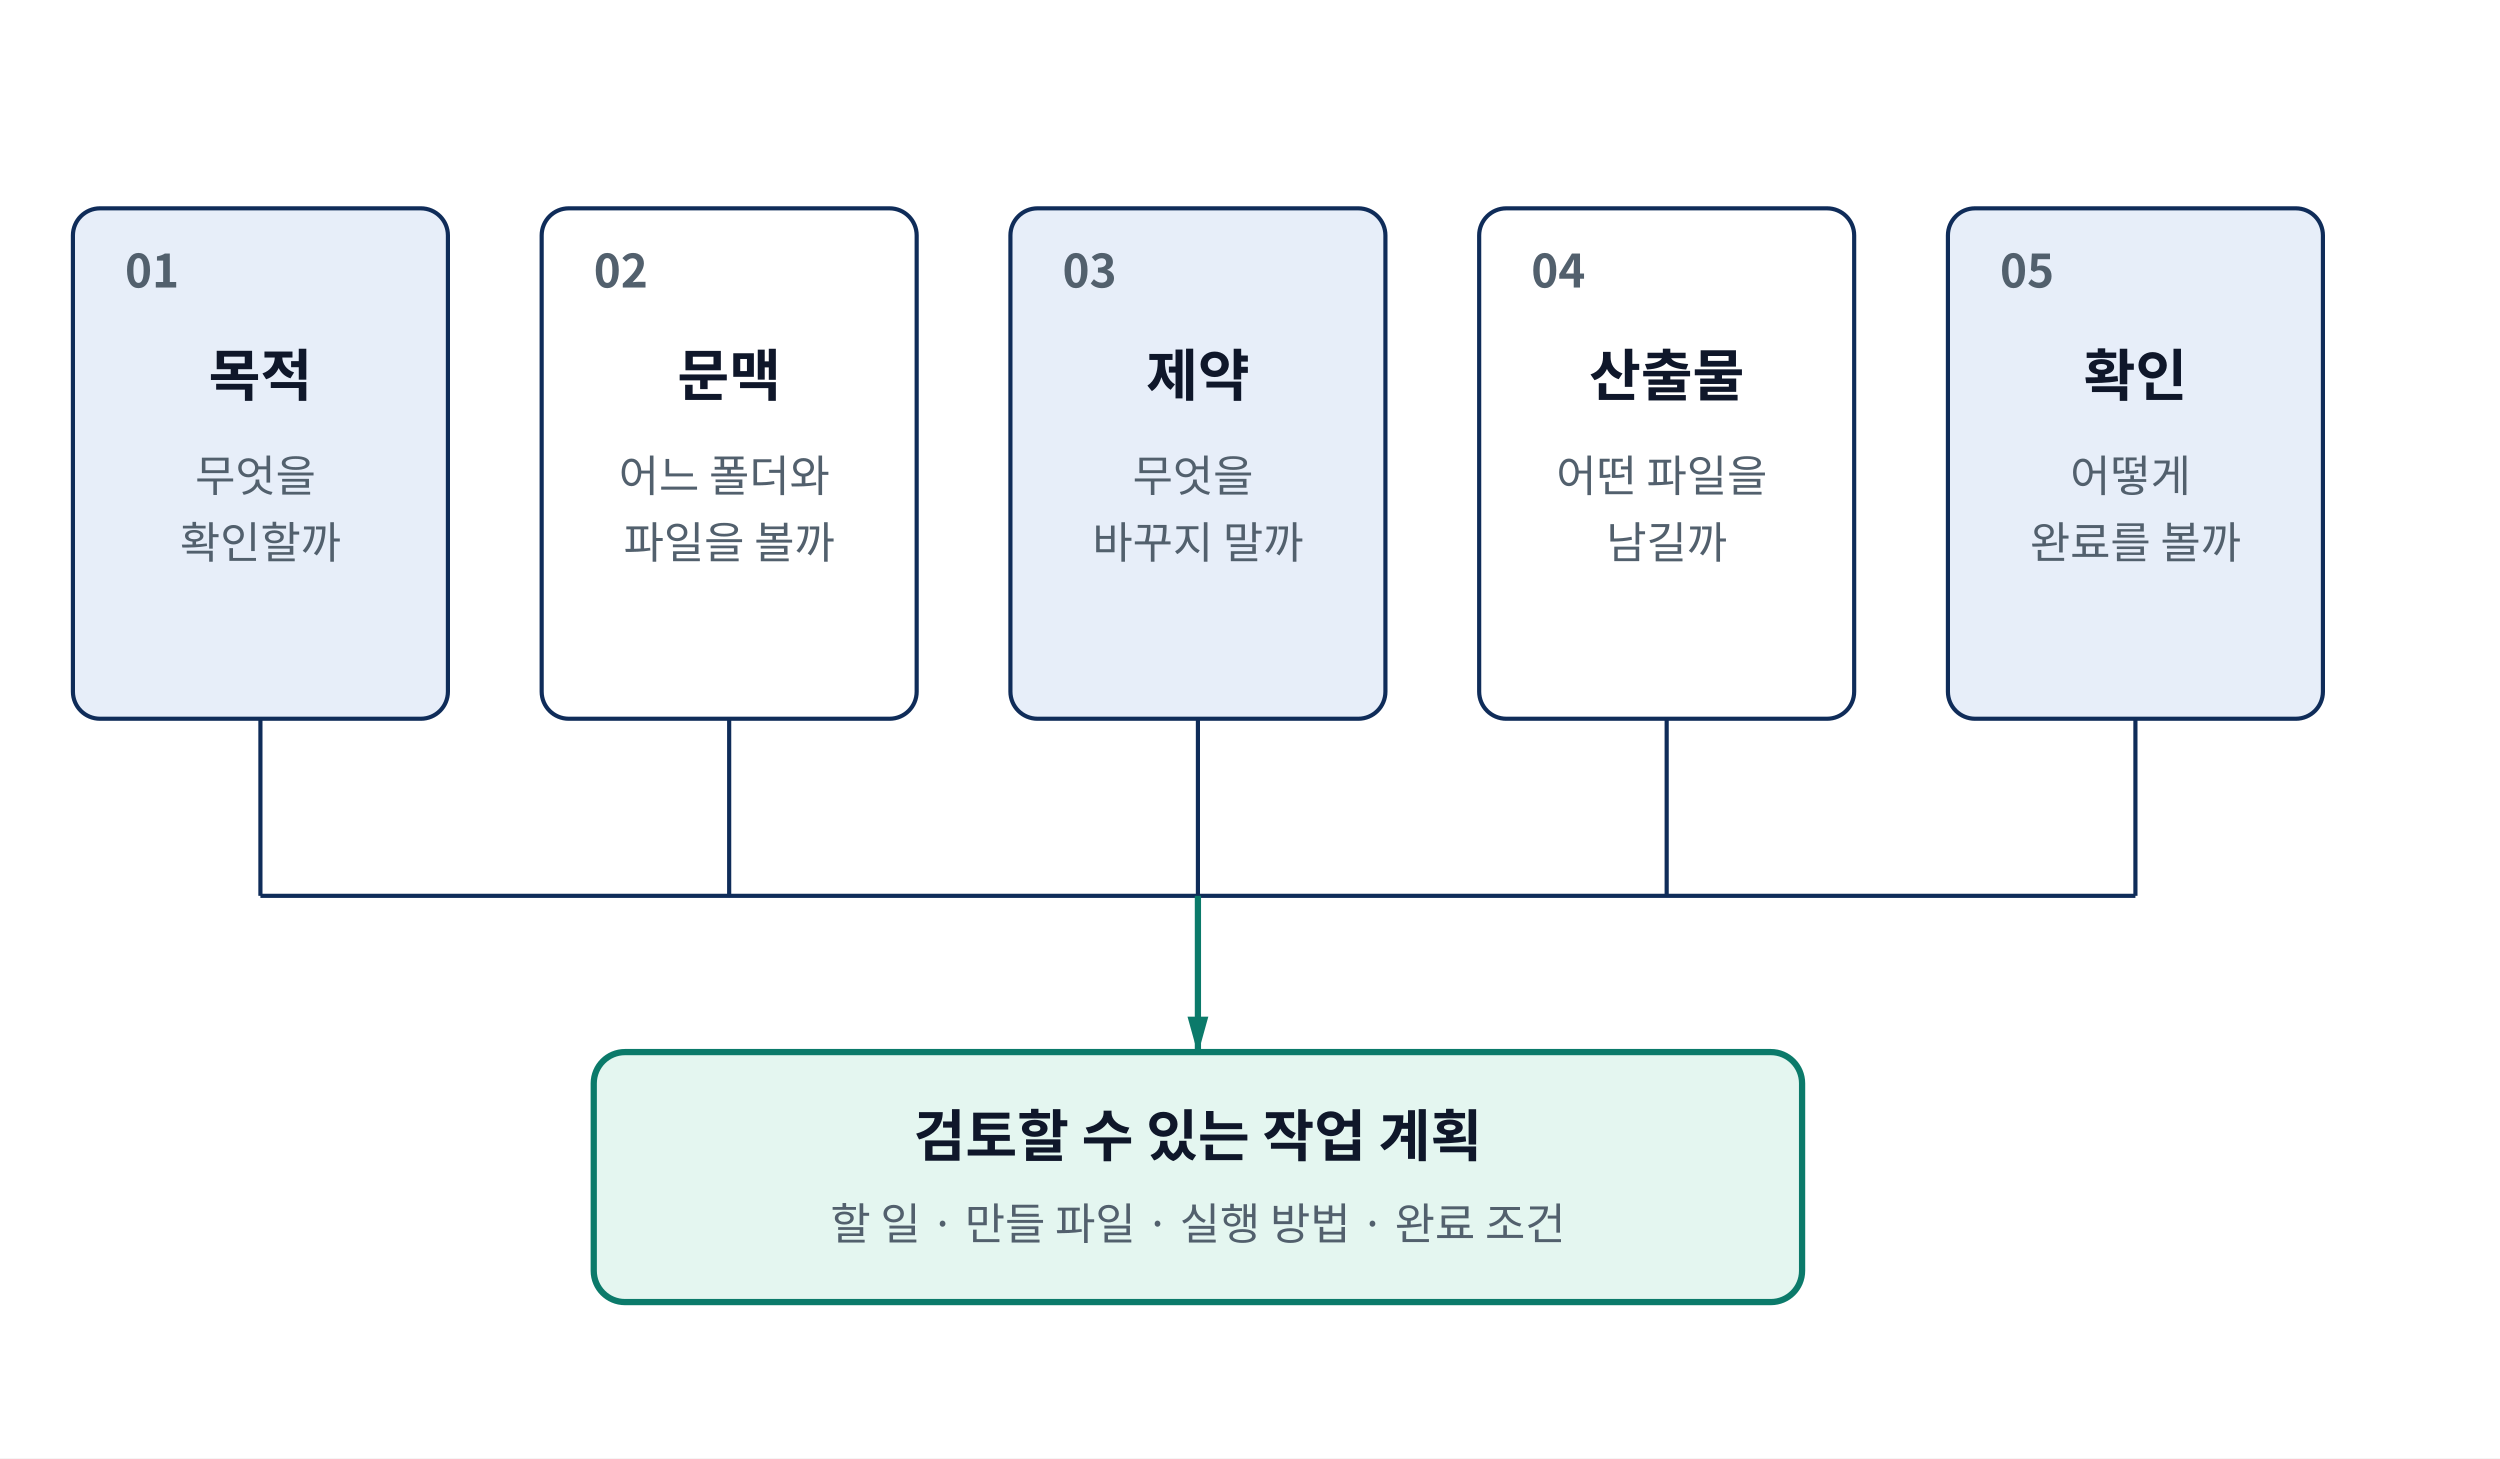
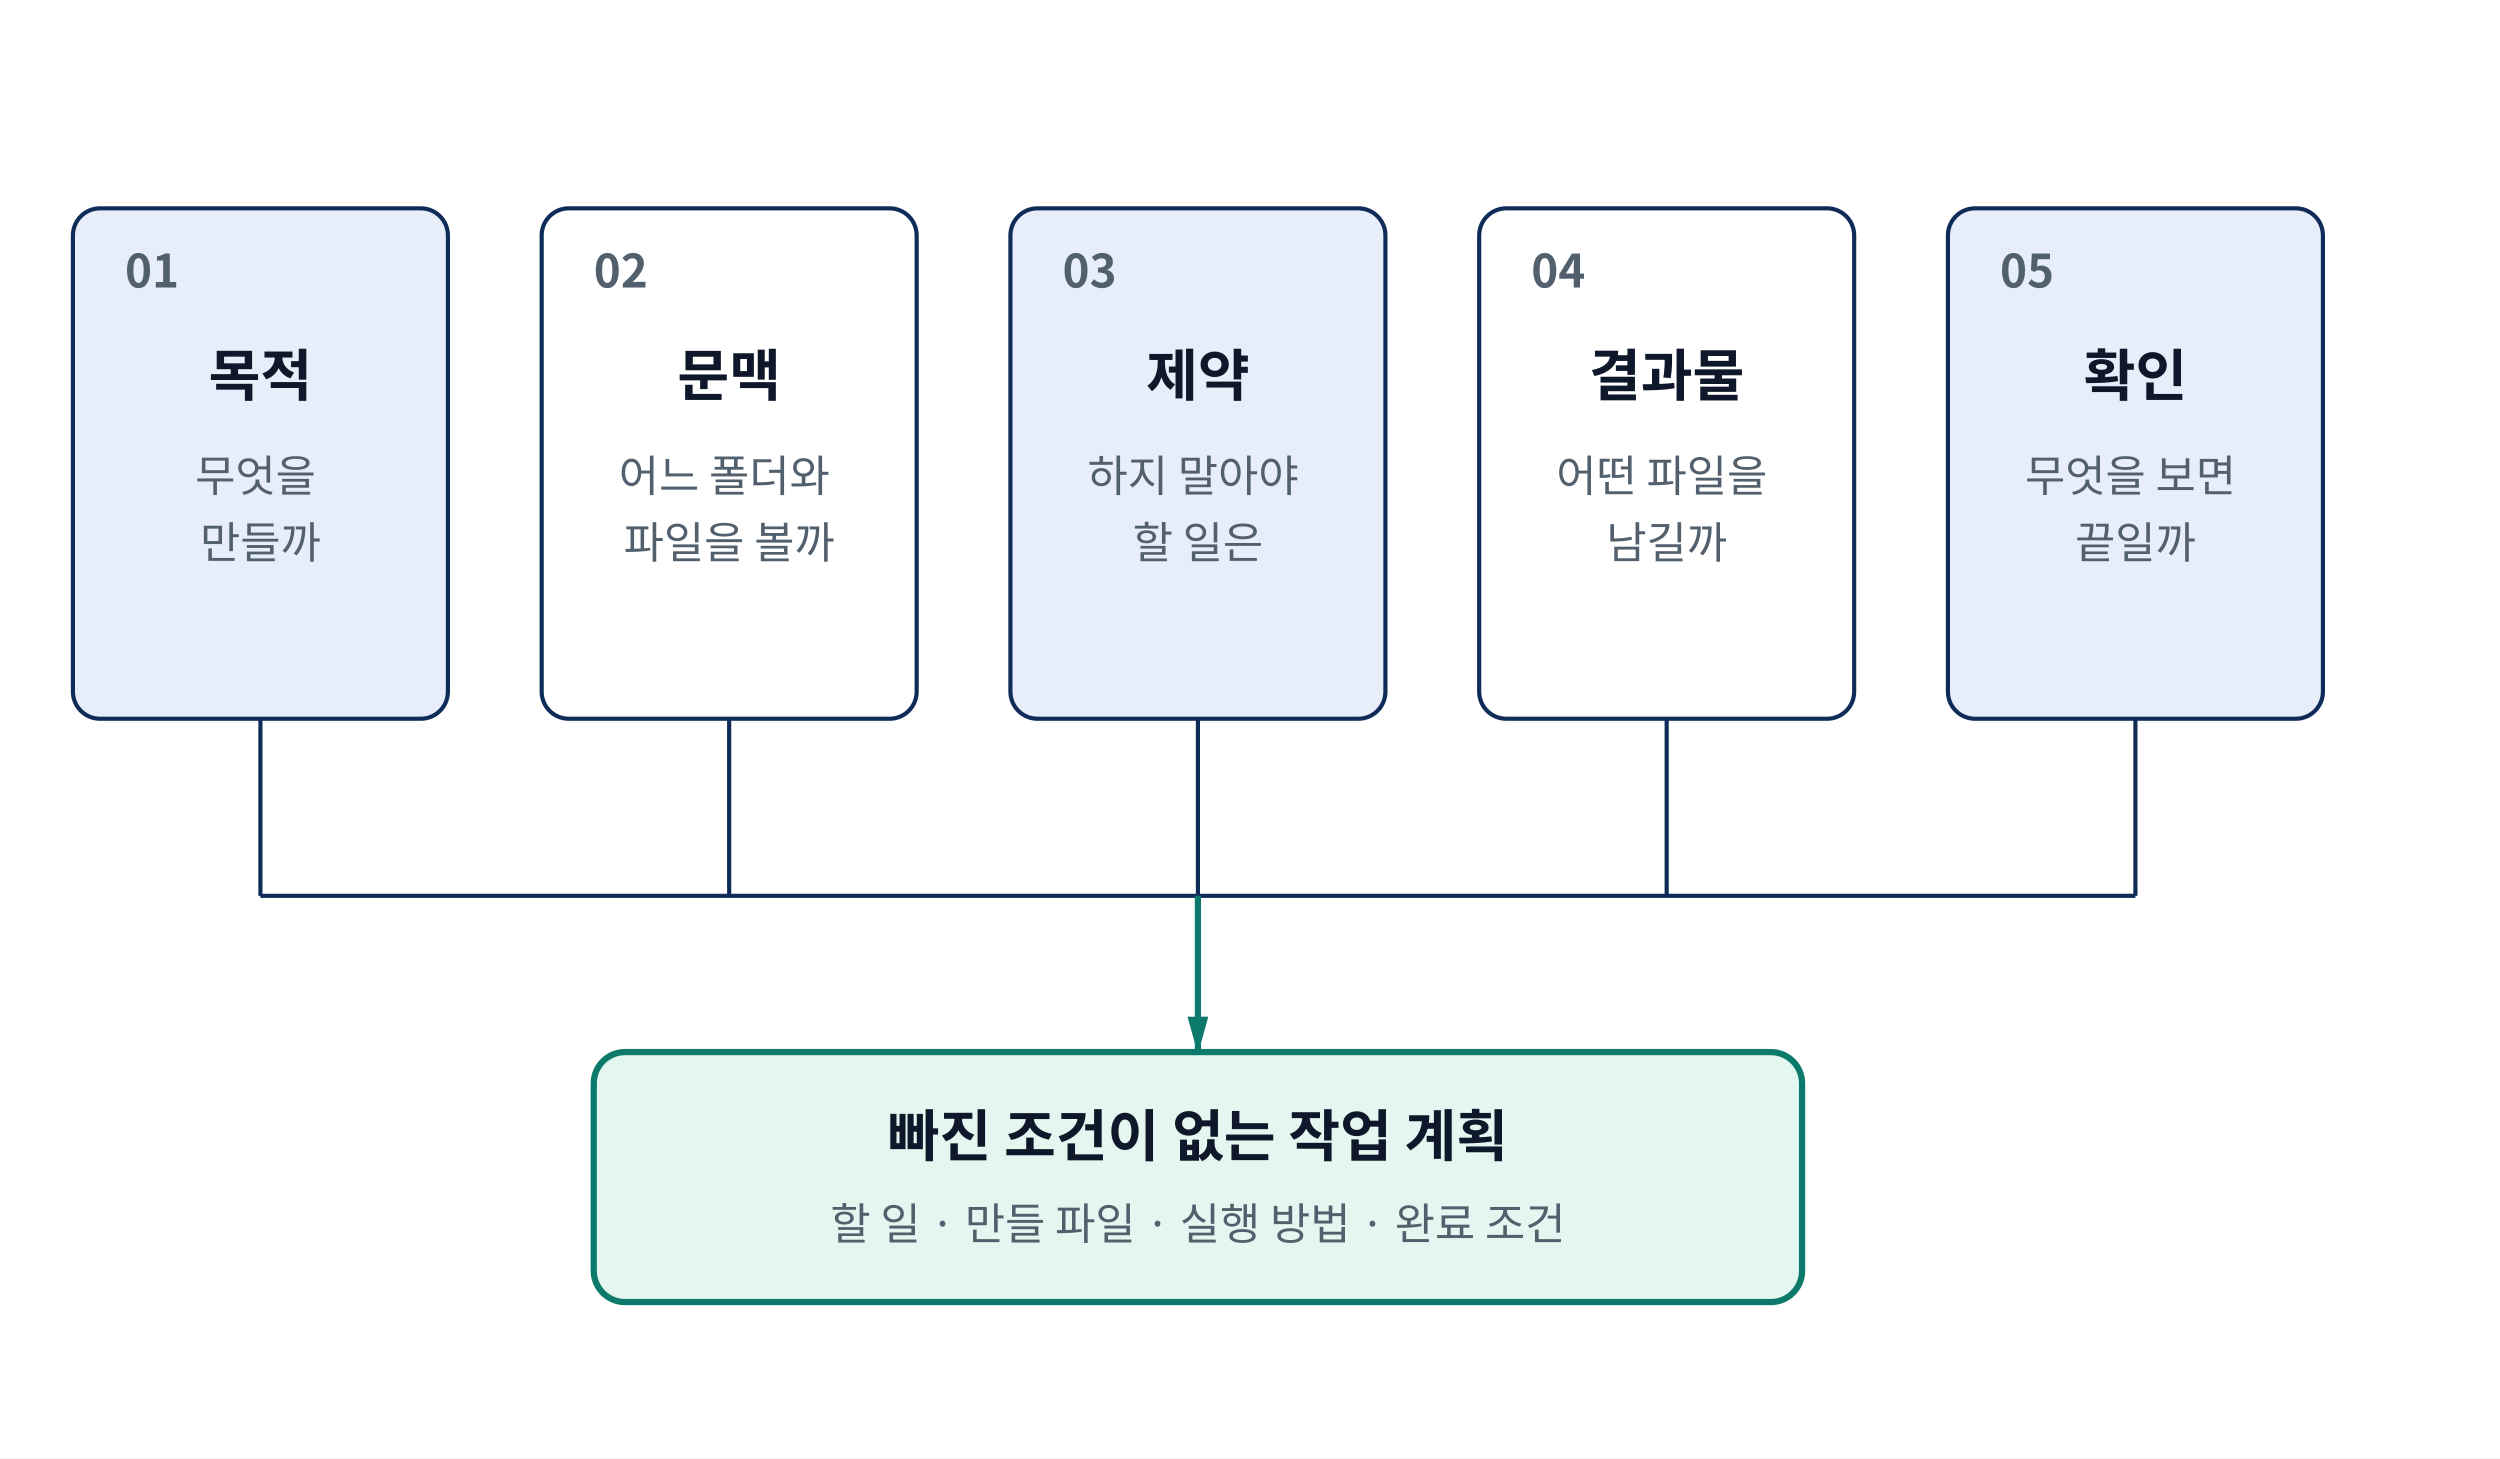
<svg xmlns="http://www.w3.org/2000/svg" viewBox="0 0 1200 700" role="img" aria-labelledby="title desc">
  <defs>
    <marker id="arrow" markerUnits="userSpaceOnUse" viewBox="0 0 18 10" refX="17" refY="5" markerWidth="18" markerHeight="10" orient="auto">
      <path d="M0 0L18 5L0 10Z" fill="context-stroke" />
    </marker>
    <style>
      text{font-family:"Noto Sans CJK KR","Noto Sans KR",sans-serif;fill:#0F172A;font-weight:400}
      .card{fill:#FFFFFF;stroke:#0F2C59;stroke-width:2}
      .card2{fill:#E7EEF9;stroke:#0F2C59;stroke-width:2}
      .plan{fill:#E4F6F0;stroke:#0B7A6A;stroke-width:3}
      .num{font-size:22px;font-weight:700;fill:#52606D}
      .label{font-size:27px;font-weight:700}
      .small{font-size:21px;fill:#52606D}
      .bus{fill:none;stroke:#0F2C59;stroke-width:2}
      .line{fill:none;stroke:#0B7A6A;stroke-width:3;marker-end:url(#arrow)}
    </style>
  </defs>
  <rect width="1200" height="700" fill="#FFFFFF" />
  <rect class="card2" x="35" y="100" width="180" height="245" rx="13" />
  <rect class="card" x="260" y="100" width="180" height="245" rx="13" />
  <rect class="card2" x="485" y="100" width="180" height="245" rx="13" />
  <rect class="card" x="710" y="100" width="180" height="245" rx="13" />
  <rect class="card2" x="935" y="100" width="180" height="245" rx="13" />
  <text class="num" x="60" y="138">01</text>
  <text class="label" x="125" y="190" text-anchor="middle">목적</text>
  <text class="small" x="125" y="236" text-anchor="middle">
    <tspan x="125">무엇을</tspan>
-     <tspan x="125" dy="32">확인할까</tspan>
+     <tspan x="125" dy="32">만들까</tspan>
  </text>
  <text class="num" x="285" y="138">02</text>
  <text class="label" x="350" y="190" text-anchor="middle">문맥</text>
  <text class="small" x="350" y="236" text-anchor="middle">
    <tspan x="350">어느 폴더와</tspan>
    <tspan x="350" dy="32">파일을 볼까</tspan>
  </text>
  <text class="num" x="510" y="138">03</text>
  <text class="label" x="575" y="190" text-anchor="middle">제약</text>
  <text class="small" x="575" y="236" text-anchor="middle">
-     <tspan x="575">무엇을</tspan>
-     <tspan x="575" dy="32">바꾸지 말까</tspan>
+     <tspan x="575">하지 말아야</tspan>
+     <tspan x="575" dy="32">할 일은</tspan>
  </text>
  <text class="num" x="735" y="138">04</text>
-   <text class="label" x="800" y="190" text-anchor="middle">산출물</text>
+   <text class="label" x="800" y="190" text-anchor="middle">결과물</text>
  <text class="small" x="800" y="236" text-anchor="middle">
    <tspan x="800">어떤 파일을</tspan>
    <tspan x="800" dy="32">남길까</tspan>
  </text>
  <text class="num" x="960" y="138">05</text>
  <text class="label" x="1025" y="190" text-anchor="middle">확인</text>
  <text class="small" x="1025" y="236" text-anchor="middle">
-     <tspan x="1025">어떻게</tspan>
-     <tspan x="1025" dy="32">완료를 볼까</tspan>
+     <tspan x="1025">무엇을 보면</tspan>
+     <tspan x="1025" dy="32">끝일까</tspan>
  </text>
  <path class="bus" d="M125 345V430M350 345V430M575 345V430M800 345V430M1025 345V430M125 430H1025" />
  <path class="line" d="M575 430V505" />
  <rect class="plan" x="285" y="505" width="580" height="120" rx="15" />
-   <text class="label" x="575" y="555" text-anchor="middle">검토할 수 있는 작업 계획</text>
+   <text class="label" x="575" y="555" text-anchor="middle">빠진 조건이 없는 작업 계획</text>
  <text class="small" x="575" y="595" text-anchor="middle">할 일 · 만들 파일 · 실행 방법 · 완료 조건</text>
</svg>
